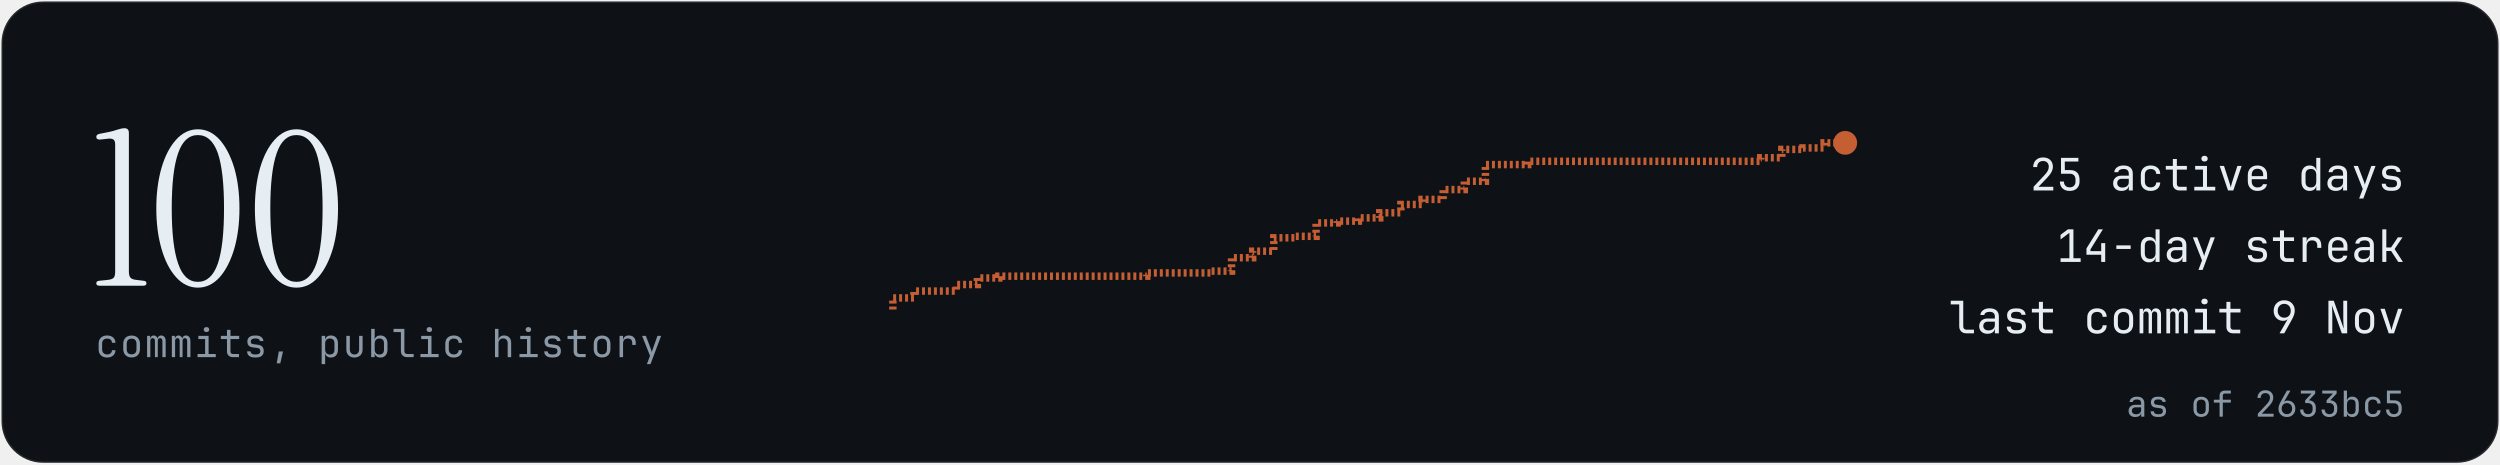
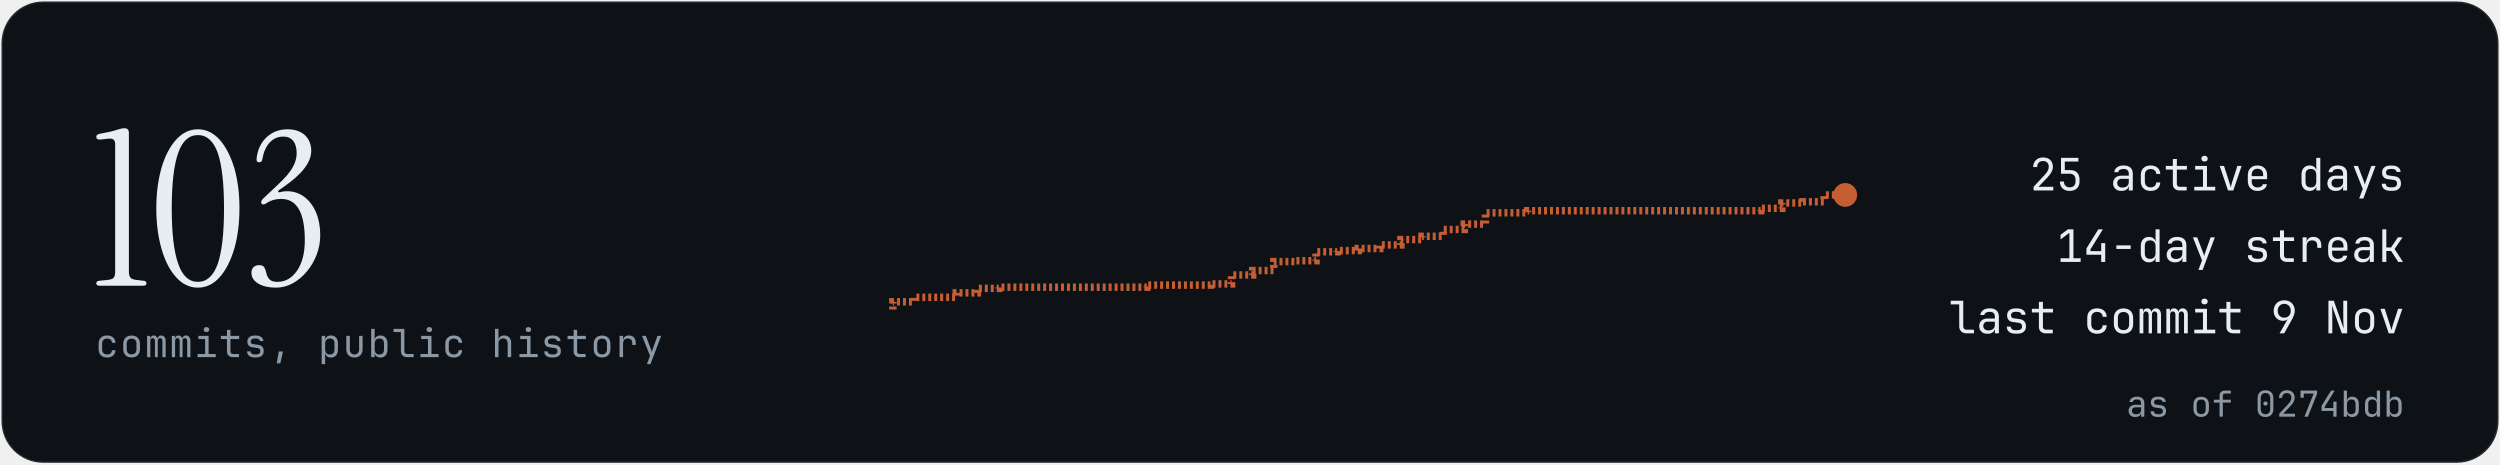
<svg xmlns="http://www.w3.org/2000/svg" viewBox="0 0 840 156" width="840" height="156" role="img" aria-labelledby="cg-title cg-desc">
  <style>.cg-stair{animation:cg-draw 1.6s cubic-bezier(.3,.8,.3,1) both}.cg-bar{transform-box:fill-box;transform-origin:center bottom;animation:cg-rise .4s ease-out both}.cg-flag{animation:cg-fade .4s ease-out 1.6s both}.cg-now-ring{transform-box:fill-box;transform-origin:center;animation:cg-pulse 3.2s ease-out infinite}@keyframes cg-draw{from{stroke-dashoffset:1}to{stroke-dashoffset:0}}@keyframes cg-rise{from{transform:scaleY(0)}to{transform:scaleY(1)}}@keyframes cg-fade{from{opacity:0}to{opacity:1}}@keyframes cg-pulse{from{opacity:.5;transform:scale(1)}to{opacity:0;transform:scale(2.6)}}@media (prefers-reduced-motion:reduce){.cg-stair,.cg-bar,.cg-flag,.cg-now-ring{animation:none}}</style>
  <defs>
    <path id="m44" d="M210 160l 55-306 108 0-70 306-93 0z" />
    <path id="m45" d="M140-290l 0-80 320 0 0 80-320 0z" />
+     <path id="m48" d="M300 10q-101 0-160-59-60-58-60-156l 0-320q 0-98 60-157 59-58 160-58 101 0 161 58 59 59 59 157l 0 320q 0 65-27 113-27 49-76 75-50 27-117 27zM300-67q 60 0 97-39 36-38 36-99l 0-320q 0-61-36-100-37-38-97-38-60 0-96 38-37 39-37 100l 0 320q 0 61 37 99 36 39 96 39zM300-310q-27 0-43-15-17-15-17-43 0-27 17-42 16-14 43-14 27 0 44 14 16 15 16 42 0 28-16 43-17 15-44 15z" />
    <path id="m49" d="M90 0l 0-82 198 0 0-570-198 148 0-103 165-123 123 0 0 648 162 0 0 82-450 0z" />
    <path id="m50" d="M86 0l 0-83 243-260q 53-56 75-100 22-44 22-86 0-60-34-96-35-35-94-35-61 0-96 36-36 37-36 99l-90 0q 3-99 63-157 60-58 159-58 101 0 161 57 59 57 59 155 0 52-28 110-29 58-98 130l-197 206 332 0 0 82-441 0z" />
-     <path id="m51" d="M289 10q-101 0-160-57-59-56-59-153l 90 0q 0 60 35 95 35 35 95 35 60 0 95-35 35-35 35-95l 0-50q 0-60-35-95-35-35-95-35l-79 0 0-78 179-190-300 0 0-82 402 0 0 84-176 187q 90 7 142 62 52 56 52 147l 0 50q 0 97-59 153-60 57-162 57z" />
    <path id="m52" d="M400 0l 0-160-330 0 0-141 266-429 102 0-278 449 0 39 240 0 0-178 90 0 0 420-90 0z" />
    <path id="m53" d="M294 10q-101 0-160-57-59-56-59-153l 90 0q 0 60 35 95 35 35 95 35 60 0 95-35 35-35 35-95l 0-45q 0-60-34-95-34-35-92-35l-199 0 0-355 389 0 0 82-305 0 2 191 118 0q 101 0 156 55 55 56 55 157l 0 45q 0 97-59 153-60 57-162 57z" />
-     <path id="m54" d="M301 10q-70 0-123-30-54-29-84-82-30-52-30-121 0-48 18-99 18-50 49-105l 169-303 100 0-180 313 3 2q 13-17 39-26 26-9 57-9 65 0 114 28 48 29 76 79 27 50 27 116 0 70-30 123-30 54-82 84-53 30-123 30zM300-70q 65 0 106-43 40-43 40-112 0-69-40-112-41-43-106-43-65 0-105 43-41 43-41 112 0 69 41 112 40 43 105 43z" />
+     <path id="m55" d="M190 0l 260-648-278 0 0 118-90 0 0-200 464 0 0 84-258 646-98 0z" />
    <path id="m57" d="M195 0l 180-313-3-2q-10 16-37 25-27 10-59 10-63 0-110-29-48-28-75-78-27-50-27-116 0-71 30-124 30-53 83-83 53-30 122-30 71 0 124 29 53 30 83 82 30 53 30 122 0 48-18 98-18 51-49 106l-169 303-105 0zM300-350q 65 0 106-43 40-43 40-112 0-69-40-112-41-43-106-43-65 0-105 43-41 43-41 112 0 69 41 112 40 43 105 43z" />
    <path id="m78" d="M90 0l 0-730 120 0 223 625q-2-25-4-62-3-36-4-77-2-40-2-76l 0-410 87 0 0 730-120 0-222-625q 2 24 4 60 2 37 4 77 1 41 1 78l 0 410-87 0z" />
    <path id="m97" d="M252 10q-85 0-135-48-50-47-50-124 0-51 23-89 23-38 64-60 41-21 94-21l 170 0 0-43q 0-107-117-107-52 0-84 19-32 19-34 53l-90 0q 5-65 61-108 55-42 147-42 100 0 154 48 53 48 53 134l 0 378-89 0 0-100-2 0q-8 51-51 80-43 30-114 30zM274-66q 66 0 105-32 39-32 39-87l 0-77-160 0q-44 0-71 26-28 27-28 71 0 46 31 72 30 27 84 27z" />
    <path id="m98" d="M332 10q-62 0-102-31-40-30-47-84l-1 0 0 105-90 0 0-730 90 0 0 160-2 125 1 0q 8-53 49-84 40-31 102-31 83 0 132 55 49 55 49 150l 0 161q 0 94-49 149-49 55-132 55zM302-68q 57 0 89-30 32-30 32-97l 0-160q 0-68-32-98-32-29-89-29-55 0-87 35-33 35-33 97l 0 150q 0 62 33 97 32 35 87 35z" />
    <path id="m99" d="M308 10q-100 0-160-56-60-56-60-154l 0-150q 0-98 60-154 60-56 160-56 95 0 154 51 58 51 61 139l-90 0q-3-53-36-82-33-28-89-28-59 0-94 33-36 34-36 96l 0 151q 0 62 36 96 35 34 94 34 56 0 89-29 33-29 36-81l 90 0q-3 88-61 139-59 51-154 51z" />
    <path id="m100" d="M268 10q-82 0-131-55-50-55-50-149l 0-161q 0-95 49-150 49-55 132-55 62 0 103 31 40 31 48 84l 1 0-2-125 0-160 90 0 0 730-90 0 0-105-1 0q-7 54-47 84-40 31-102 31zM298-68q 56 0 88-35 32-35 32-97l 0-150q 0-62-32-97-32-35-88-35-57 0-89 29-32 30-32 98l 0 160q 0 67 32 97 32 30 89 30z" />
    <path id="m101" d="M300 10q-97 0-156-59-60-58-60-161l 0-130q 0-103 60-162 59-58 156-58 65 0 114 26 48 26 75 73 27 47 27 111l 0 98-344 0 0 52q 0 61 35 96 35 36 93 36 50 0 83-20 32-19 39-52l 90 0q-9 69-67 109-58 41-145 41zM172-322l 256 0 0-28q 0-65-33-101-34-35-95-35-61 0-94 35-34 36-34 101l 0 28z" />
    <path id="m102" d="M215 0l 0-393-160 0 0-82 160 0 0-115q 0-65 41-103 41-37 113-37l 161 0 0 82-161 0q-64 0-64 58l 0 115 225 0 0 82-225 0 0 393-90 0z" />
    <path id="m104" d="M92 0l 0-730 90 0 0 285 1 0q 7-55 45-85 38-30 101-30 83 0 132 51 49 51 49 139l 0 370-90 0 0-355q 0-62-31-96-32-33-86-33-56 0-88 35-33 35-33 99l 0 350-90 0z" />
    <path id="m105" d="M85 0l 0-82 195 0 0-386-175 0 0-82 265 0 0 468 185 0 0 82-470 0zM315-649q-33 0-52-17-19-17-19-46 0-30 19-48 19-17 52-17 33 0 52 17 19 18 19 48 0 29-19 46-19 17-52 17z" />
    <path id="m107" d="M97 0l 0-730 90 0 0 407 105 0 154-227 103 0-177 262 187 288-105 0-160-245-107 0 0 245-90 0z" />
    <path id="m108" d="M380 0q-73 0-116-43-44-42-44-112l 0-493-190 0 0-82 280 0 0 575q 0 34 19 53 19 20 51 20l 170 0 0 82-170 0z" />
    <path id="m109" d="M60 0l 0-550 78 0 0 73 2 0q 5-37 30-60 24-23 62-23 36 0 61 21 25 21 36 57l 1 0q 7-36 32-57 24-21 62-21 53 0 85 39 31 40 31 103l 0 418-84 0 0-419q 0-33-16-53-16-19-44-19-27 0-43 19-16 19-16 52l 0 420-74 0 0-419q 0-33-16-53-16-19-43-19-28 0-44 19-16 19-16 52l 0 420-84 0z" />
    <path id="m111" d="M300 8q-99 0-157-58-59-58-59-162l 0-126q 0-105 58-163 58-57 158-57 100 0 158 57 58 58 58 163l 0 126q 0 104-58 162-59 58-158 58zM300-72q 59 0 93-33 33-33 33-97l 0-146q 0-64-33-97-34-33-93-33-58 0-92 33-34 33-34 97l 0 146q 0 64 34 97 34 33 92 33z" />
    <path id="m112" d="M92 180l 0-730 90 0 0 105 1 0q 7-54 47-85 40-30 102-30 83 0 132 54 49 55 49 150l 0 161q 0 95-49 150-49 55-132 55-62 0-102-31-40-31-47-84l-3 0 2 125 0 160-90 0zM302-68q 57 0 89-30 32-30 32-97l 0-160q 0-68-32-98-32-29-89-29-55 0-87 35-33 35-33 97l 0 150q 0 62 33 97 32 35 87 35z" />
    <path id="m114" d="M112 0l 0-550 90 0 0 105 2 0q 7-53 45-84 38-31 102-31 86 0 133 51 46 52 46 147l 0 47-90 0 0-47q 0-120-117-120-59 0-90 34-31 34-31 98l 0 350-90 0z" />
    <path id="m115" d="M278 8q-92 0-142-42-51-41-51-117l 90 0q 0 38 27 59 27 22 76 22l 44 0q 50 0 78-22 27-22 27-62 0-71-65-80l-152-22q-56-8-87-47-31-38-31-101 0-72 50-113 49-41 136-41l 44 0q 80 0 131 39 50 40 54 104l-91 0q-2-29-27-48-26-19-67-19l-44 0q-46 0-72 21-26 21-26 57 0 58 53 66l 142 20q 140 20 140 164 0 77-50 119-51 43-143 43l-44 0z" />
    <path id="m116" d="M355 0q-68 0-109-40-41-39-41-105l 0-323-158 0 0-82 158 0 0-155 90 0 0 155 225 0 0 82-225 0 0 323q 0 28 17 45 16 18 43 18l 160 0 0 82-160 0z" />
    <path id="m117" d="M299 10q-95 0-152-57-57-56-57-153l 0-350 90 0 0 350q 0 60 32 95 32 36 87 36 56 0 89-36 32-35 32-95l 0-350 90 0 0 350q 0 97-58 153-58 57-153 57z" />
    <path id="m118" d="M241 0l-187-550 97 0 120 370q 11 33 19 63 8 31 12 48 5-17 12-48 7-30 17-63l 120-370 95 0-187 550-118 0z" />
    <path id="m121" d="M178 180l 81-214-205-516 97 0 130 340q 8 20 15 42 7 22 10 38 3-16 10-38 7-22 14-42l 121-340 95 0-274 730-94 0z" />
    <path id="d48" d="M230 9q-58 0-102-49-44-49-68-133-24-84-24-188 0-104 24-188 24-83 68-132 44-49 102-49 58 0 102 49 43 49 68 132 24 84 24 188 0 104-24 188-25 84-68 133-44 49-102 49zM230-18q 63 0 93-85 29-85 29-258 0-173-29-258-30-84-93-84-63 0-92 84-30 85-30 258 0 173 30 258 29 85 92 85z" />
    <path id="d49" d="M20 0q-15 0-15-11 0-11 13-12l 39-4q 21-2 29-10 7-8 7-29l 0-594q 0-17-9-23-10-5-25-3l-36 4q-18 1-18-13 0-11 16-14 53-9 78-18 25-8 37-8 21 0 21 22l 0 647q 0 21 8 29 7 8 28 10l 33 4q 13 1 13 12 0 11-15 11l-204 0z" />
+     <path id="d51" d="M135 9q-52 0-83-19-32-19-32-50 0-17 10-27 10-9 26-9 19 0 25 12 6 12 9 27 3 15 14 27 10 12 37 12 57 0 93-54 35-53 35-140 0-193-110-193-40 0-68 19-16 12-24 3-6-10 8-24l 72-68q 44-41 64-75 20-34 20-68 0-37-16-58-17-20-46-20-38 0-64 28-26 28-34 77-2 15-15 15-14 0-12-18 7-62 47-99 39-37 97-37 50 0 81 27 30 28 30 74 0 79-129 168l-23 16q-4 3-2 6 1 4 6 3 17-5 34-5 46 0 81 26 35 26 55 72 20 47 20 107 0 48-17 92-17 44-46 78-29 35-66 55-37 20-77 20z" />
  </defs>
  <rect x="0.5" y="0.5" width="839" height="155" rx="14" fill="#0E1217" stroke="#FFFFFF" stroke-width="1" stroke-opacity="0.1" />
-   <g class="cg-text-group" data-name="commit-total" data-font="display" data-size="72" fill="#E6EDF3" data-bbox="32.4 43.1 81.2 53.6">
-     <g class="cg-run" data-bbox="32.4 43.1 81.2 53.6" transform="translate(32 96)scale(0.072)">
+   <g class="cg-text-group" data-name="commit-total" data-font="display" data-size="72" fill="#E6EDF3" data-bbox="32.4 43.1 75.2 53.6">
+     <g class="cg-run" data-bbox="32.4 43.1 75.2 53.6" transform="translate(32 96)scale(0.072)">
      <g fill="#E6EDF3">
        <use href="#d49" />
        <use href="#d48" x="249" />
-         <use href="#d48" x="709" />
+         <use href="#d51" x="709" />
      </g>
    </g>
  </g>
  <g class="cg-text-group" data-name="commit-caption" data-font="mono" data-size="13" fill="#8B98A5" data-bbox="33.1 109.9 189 12.4">
    <g class="cg-run" data-bbox="33.1 109.9 189 12.4" transform="translate(32 120)scale(0.013)">
      <g fill="#8B98A5">
        <use href="#m99" />
        <use href="#m111" x="640" />
        <use href="#m109" x="1280" />
        <use href="#m109" x="1920" />
        <use href="#m105" x="2560" />
        <use href="#m116" x="3200" />
        <use href="#m115" x="3840" />
        <use href="#m44" x="4480" />
        <use href="#m112" x="5760" />
        <use href="#m117" x="6400" />
        <use href="#m98" x="7040" />
        <use href="#m108" x="7680" />
        <use href="#m105" x="8320" />
        <use href="#m99" x="8960" />
        <use href="#m104" x="10240" />
        <use href="#m105" x="10880" />
        <use href="#m115" x="11520" />
        <use href="#m116" x="12160" />
        <use href="#m111" x="12800" />
        <use href="#m114" x="13440" />
        <use href="#m121" x="14080" />
      </g>
    </g>
  </g>
  <g class="cg-text-group" data-name="stats" data-font="mono" data-size="15" fill="#E6EDF3" data-bbox="655.5 52.3 151.9 59.8">
    <g class="cg-run" data-bbox="683.1 52.3 123.6 14.4" transform="translate(682 64)scale(0.015)">
      <g fill="#E6EDF3">
        <use href="#m50" />
        <use href="#m53" x="600" />
        <use href="#m97" x="1800" />
        <use href="#m99" x="2400" />
        <use href="#m116" x="3000" />
        <use href="#m105" x="3600" />
        <use href="#m118" x="4200" />
        <use href="#m101" x="4800" />
        <use href="#m100" x="6000" />
        <use href="#m97" x="6600" />
        <use href="#m121" x="7200" />
        <use href="#m115" x="7800" />
      </g>
    </g>
    <g class="cg-run" data-bbox="692.4 77.1 115 13.7" transform="translate(691 88)scale(0.015)">
      <g fill="#E6EDF3">
        <use href="#m49" />
        <use href="#m52" x="600" />
        <use href="#m45" x="1200" />
        <use href="#m100" x="1800" />
        <use href="#m97" x="2400" />
        <use href="#m121" x="3000" />
        <use href="#m115" x="4200" />
        <use href="#m116" x="4800" />
        <use href="#m114" x="5400" />
        <use href="#m101" x="6000" />
        <use href="#m97" x="6600" />
        <use href="#m107" x="7200" />
      </g>
    </g>
    <g class="cg-run" data-bbox="655.5 100.3 151.7 11.8" transform="translate(655 112)scale(0.015)">
      <g fill="#E6EDF3">
        <use href="#m108" />
        <use href="#m97" x="600" />
        <use href="#m115" x="1200" />
        <use href="#m116" x="1800" />
        <use href="#m99" x="3000" />
        <use href="#m111" x="3600" />
        <use href="#m109" x="4200" />
        <use href="#m109" x="4800" />
        <use href="#m105" x="5400" />
        <use href="#m116" x="6000" />
        <use href="#m57" x="7200" />
        <use href="#m78" x="8400" />
        <use href="#m111" x="9000" />
        <use href="#m118" x="9600" />
      </g>
    </g>
  </g>
-   <path d="M300 104L300 104L300 100.1L307.1 100.1L307.1 100.1L307.1 97.8L314.2 97.8L321.3 97.8L321.3 97.8L321.3 95.6L328.4 95.6L328.4 95.6L328.4 93.4L335.6 93.4L335.6 93.4L335.6 92.8L342.7 92.8L349.8 92.8L356.9 92.8L364 92.8L371.1 92.8L378.2 92.8L385.3 92.8L385.3 92.8L385.3 91.7L392.4 91.7L399.6 91.7L406.7 91.7L406.7 91.7L406.7 91.1L413.8 91.1L413.8 91.1L413.8 86.6L420.9 86.6L420.9 86.6L420.9 84.4L428 84.4L428 84.4L428 79.9L435.1 79.9L435.1 79.9L435.1 79.4L442.2 79.4L442.2 79.4L442.2 74.9L449.3 74.9L449.3 74.9L449.3 74.3L456.4 74.3L456.4 74.3L456.4 73.2L463.6 73.2L463.6 73.2L463.6 71.5L470.7 71.5L470.7 71.5L470.7 68.7L477.8 68.7L477.8 68.7L477.8 67L484.9 67L484.9 67L484.9 63.7L492 63.7L492 63.7L492 60.9L499.1 60.9L499.1 60.9L499.1 55.3L506.2 55.3L513.3 55.3L513.3 55.3L513.3 54.2L520.4 54.2L527.6 54.2L534.7 54.2L541.8 54.2L548.9 54.2L556 54.2L563.1 54.2L570.2 54.2L577.3 54.2L584.4 54.2L591.6 54.2L591.6 54.2L591.6 53L598.7 53L598.7 53L598.7 50.2L605.8 50.2L605.8 50.2L605.8 49.7L612.9 49.7L612.9 49.7L612.9 48L620 48" fill="none" stroke="#C55E33" stroke-width="2.5" class="cg-stair" pathLength="1" stroke-dasharray="1" stroke-dashoffset="0" />
-   <circle class="dm dm-now-dot" cx="620" cy="48" r="3.5" fill="#C55E33" stroke="#C55E33" stroke-width="1" />
+   <path d="M300 104L300 104L300 101.4L307.1 101.4L307.1 101.4L307.1 99.9L314.2 99.9L321.3 99.9L321.3 99.9L321.3 98.4L328.4 98.4L328.4 98.4L328.4 96.9L335.6 96.9L335.6 96.9L335.6 96.5L342.7 96.5L349.8 96.5L356.9 96.5L364 96.5L371.1 96.5L378.2 96.5L385.3 96.5L385.3 96.5L385.3 95.8L392.4 95.8L399.6 95.8L406.7 95.8L406.7 95.8L406.7 95.4L413.8 95.4L413.8 95.4L413.8 92.4L420.9 92.4L420.9 92.4L420.9 90.9L428 90.9L428 90.9L428 87.9L435.1 87.9L435.1 87.9L435.1 87.6L442.2 87.6L442.2 87.6L442.2 84.6L449.3 84.6L449.3 84.6L449.3 84.2L456.4 84.2L456.4 84.2L456.4 83.5L463.6 83.5L463.6 83.5L463.6 82.3L470.7 82.3L470.7 82.3L470.7 80.5L477.8 80.5L477.8 80.5L477.8 79.4L484.9 79.4L484.9 79.4L484.9 77.1L492 77.1L492 77.1L492 75.3L499.1 75.3L499.1 75.3L499.1 71.5L506.2 71.5L513.3 71.5L513.3 71.5L513.3 70.8L520.4 70.8L527.6 70.8L534.7 70.8L541.8 70.8L548.9 70.8L556 70.8L563.1 70.8L570.2 70.8L577.3 70.8L584.4 70.8L591.6 70.8L591.6 70.8L591.6 70L598.7 70L598.7 70L598.7 68.2L605.8 68.2L605.8 68.2L605.8 67.8L612.9 67.8L612.9 67.8L612.9 65.5L620 65.5" fill="none" stroke="#C55E33" stroke-width="2.5" class="cg-stair" pathLength="1" stroke-dasharray="1" stroke-dashoffset="0" />
+   <circle class="dm dm-now-dot" cx="620" cy="65.5" r="3.5" fill="#C55E33" stroke="#C55E33" stroke-width="1" />
  <g class="cg-text-group" data-name="stamp" data-font="mono" data-size="12" fill="#8B98A5" data-bbox="715.2 131.1 91.8 9">
    <g class="cg-run" data-bbox="715.2 131.1 91.8 9" transform="translate(714.4 140)scale(0.012)">
      <g fill="#8B98A5">
        <use href="#m97" />
        <use href="#m115" x="600" />
        <use href="#m111" x="1800" />
        <use href="#m102" x="2400" />
-         <use href="#m50" x="3600" />
-         <use href="#m54" x="4200" />
-         <use href="#m51" x="4800" />
-         <use href="#m51" x="5400" />
+         <use href="#m48" x="3600" />
+         <use href="#m50" x="4200" />
+         <use href="#m55" x="4800" />
+         <use href="#m52" x="5400" />
        <use href="#m98" x="6000" />
-         <use href="#m99" x="6600" />
-         <use href="#m53" x="7200" />
+         <use href="#m100" x="6600" />
+         <use href="#m98" x="7200" />
      </g>
    </g>
  </g>
</svg>
